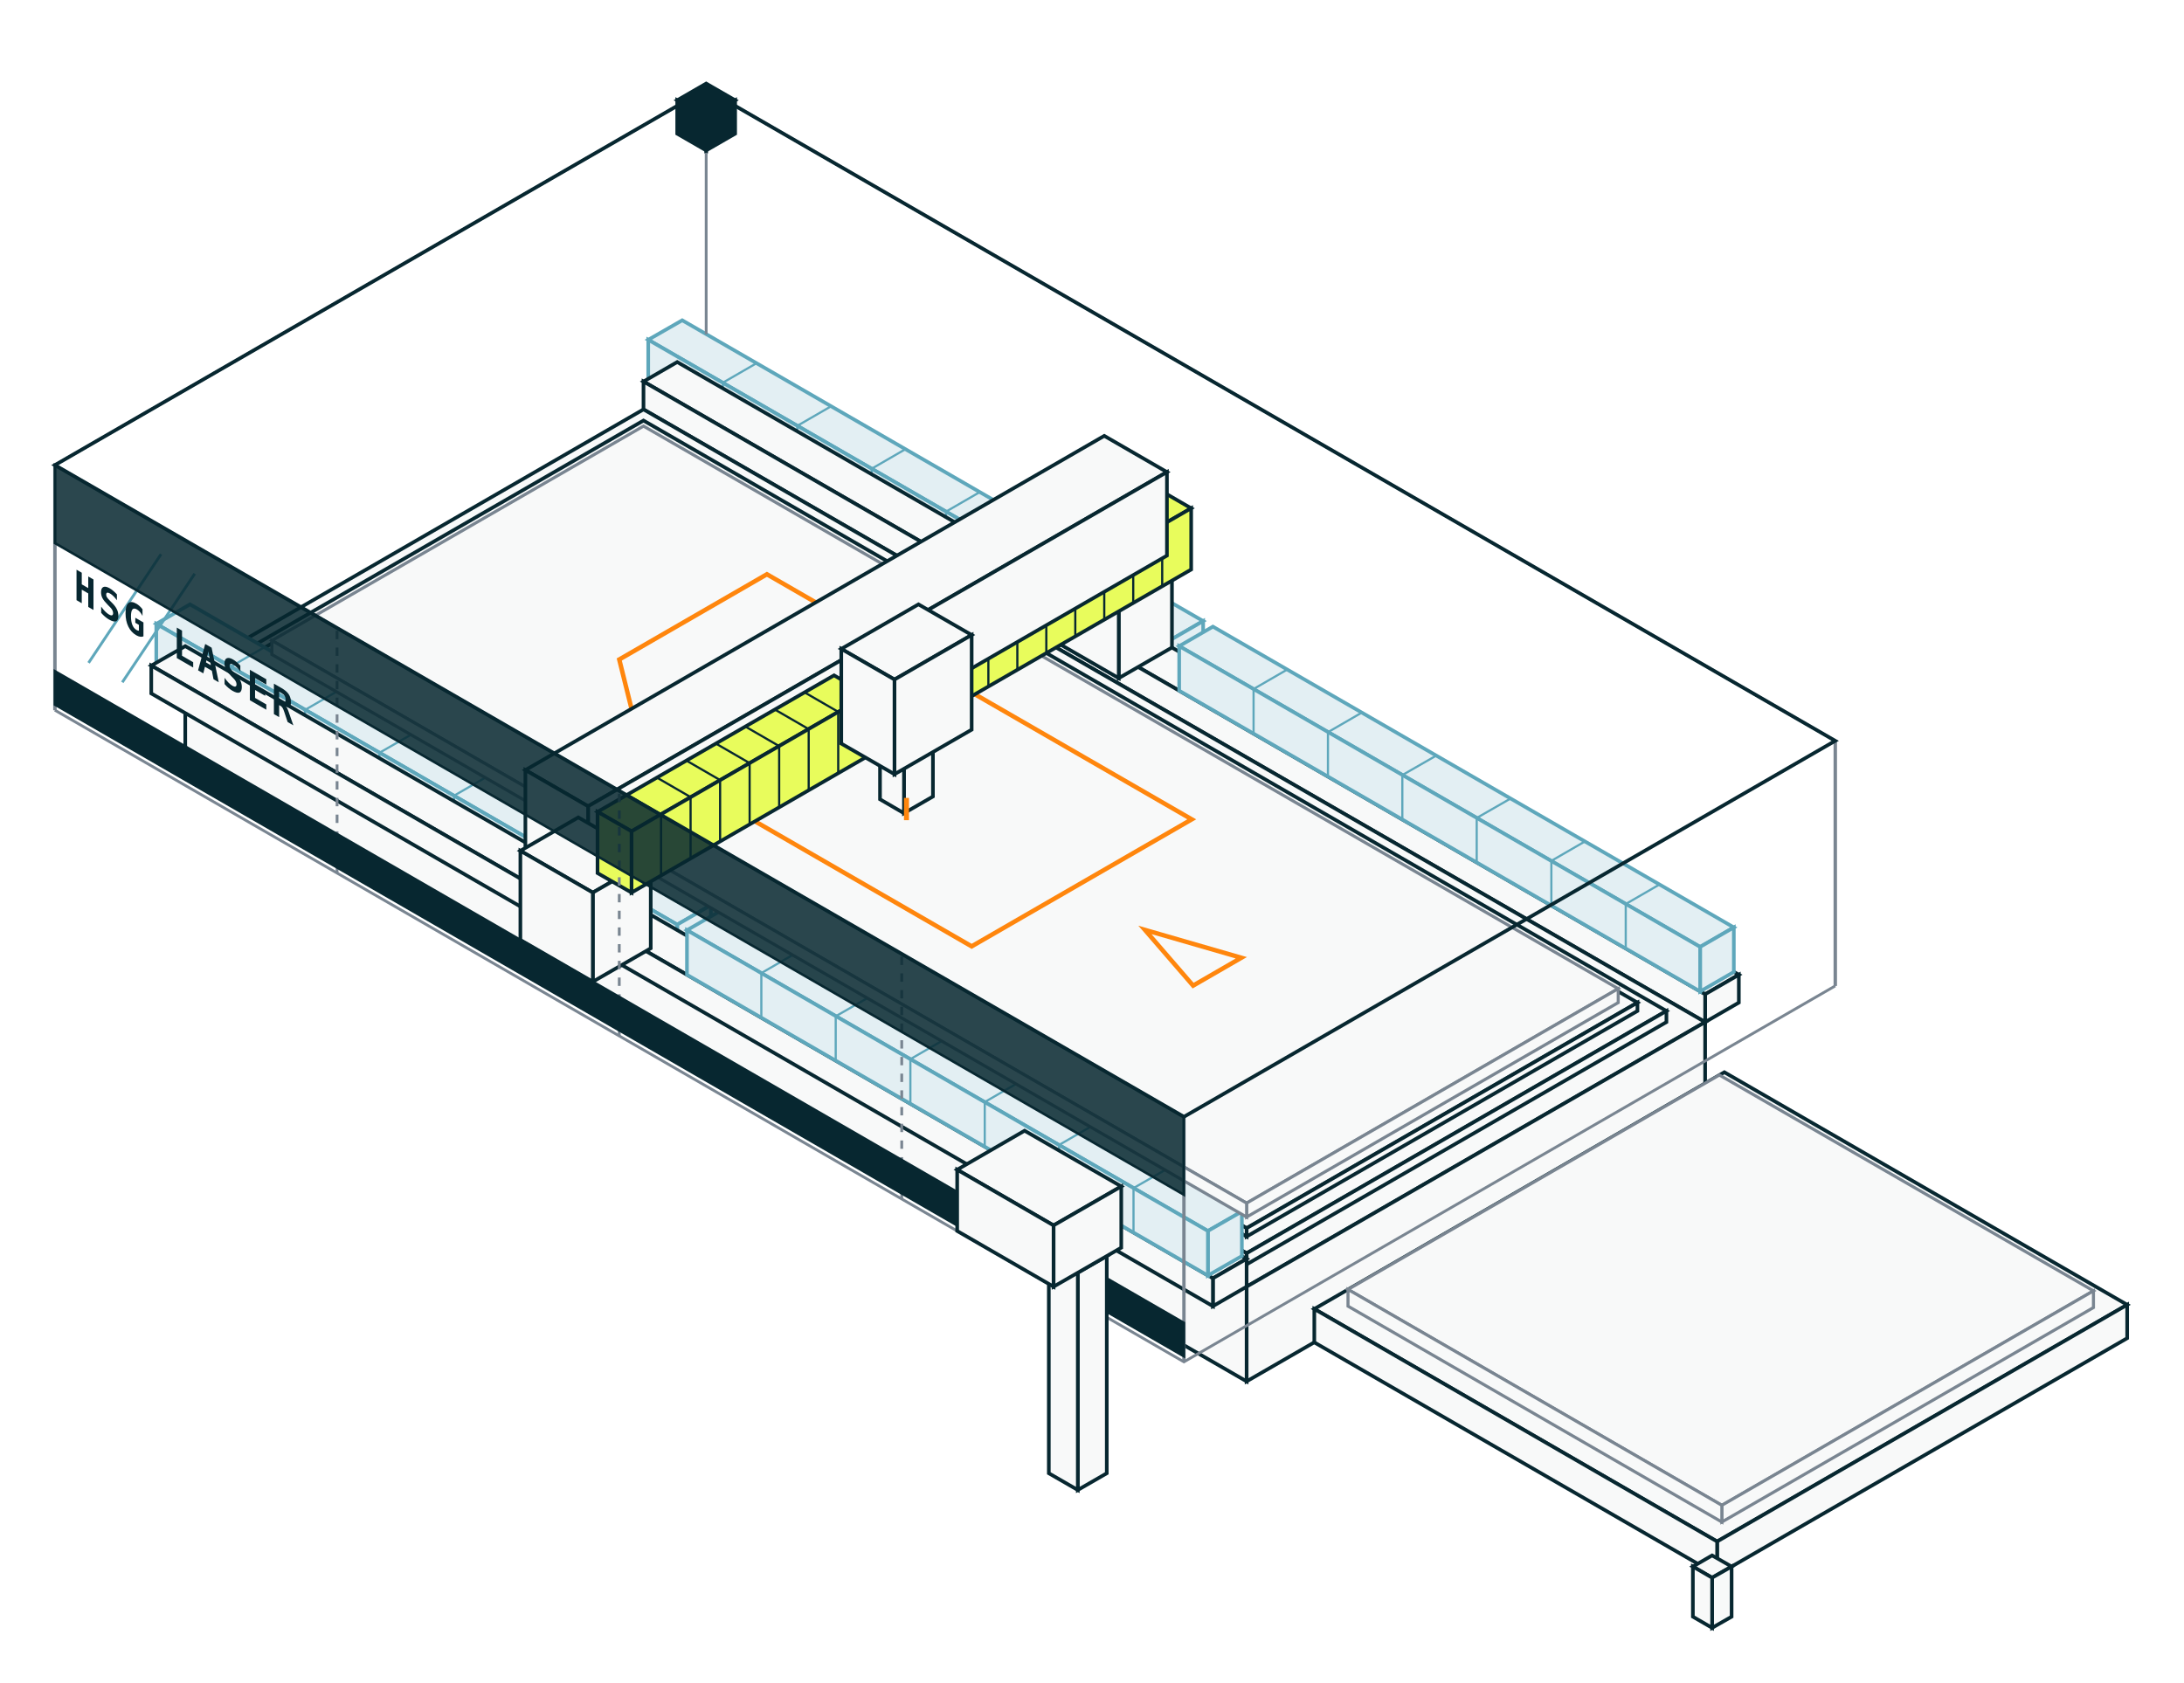
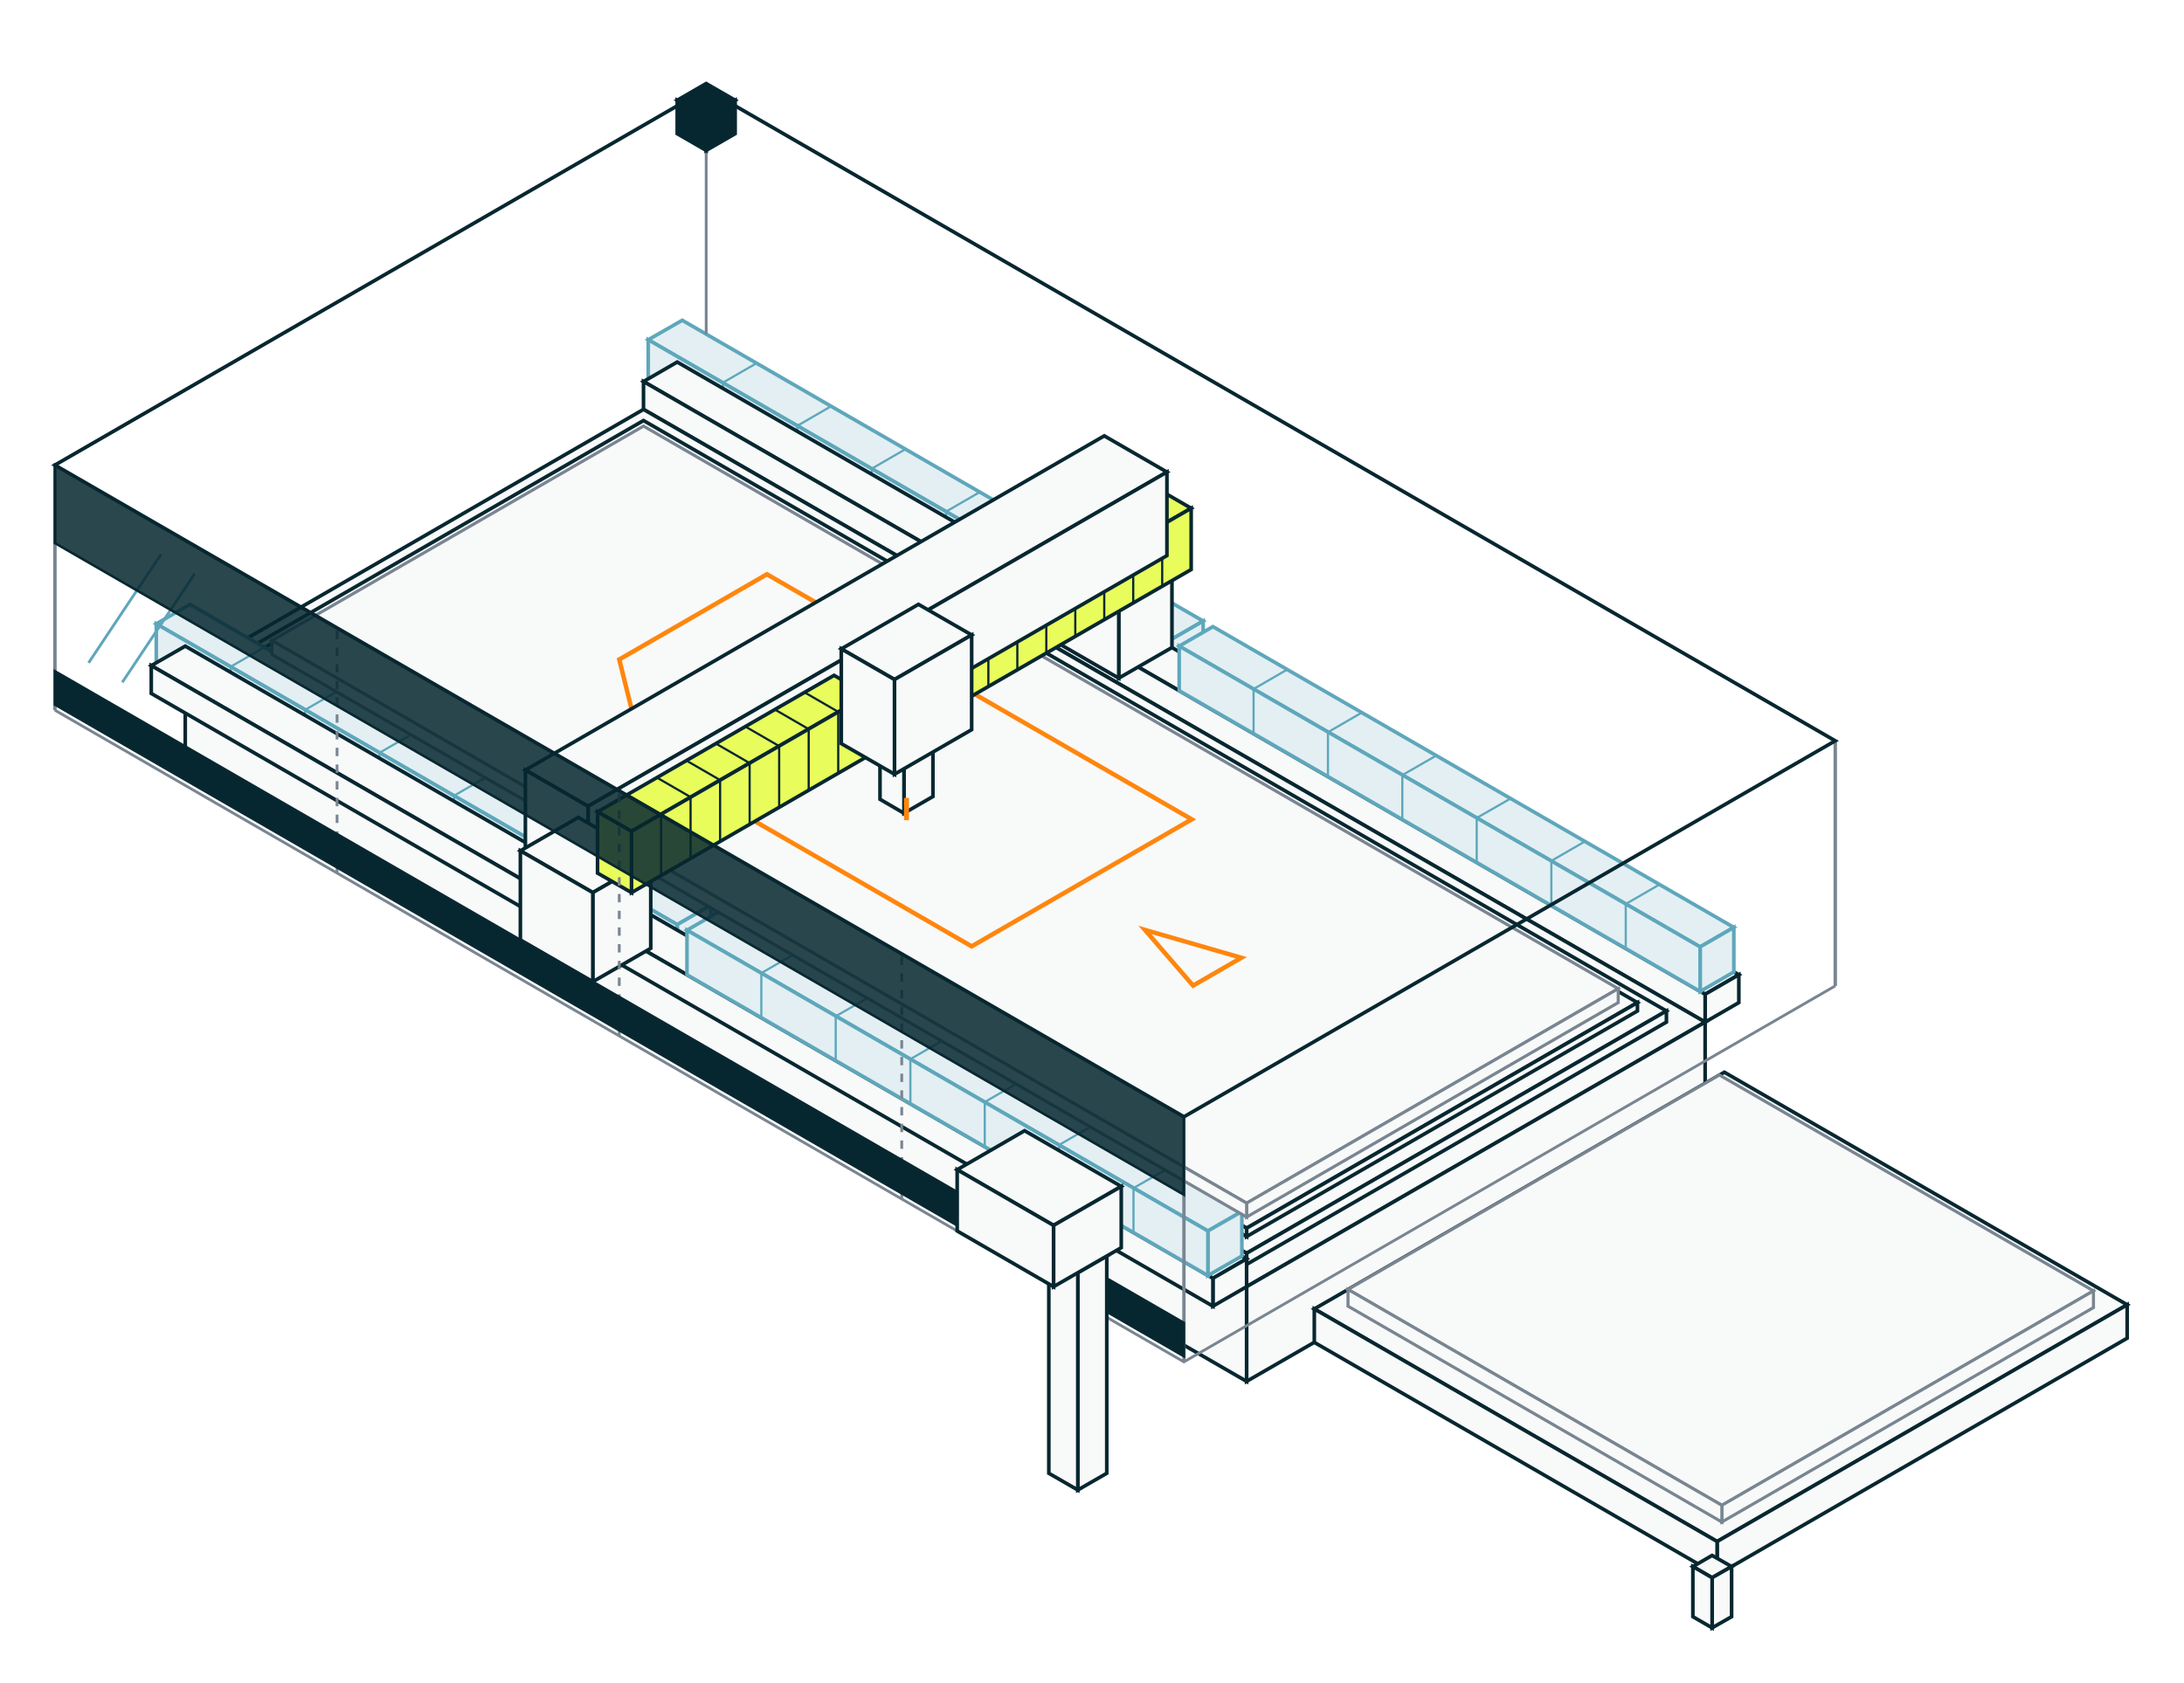
<svg xmlns="http://www.w3.org/2000/svg" class="mach" viewBox="-231 -181 784 604" aria-hidden="true">
  <g id="base">
    <polygon points="13.9,-66.0 200.9,42.0 188.8,49.0 1.7,-59.0" fill="#E3EFF3" stroke="#5EA7BB" stroke-width="1.3" stroke-linejoin="miter" />
    <polygon points="200.9,58.0 188.8,65.0 188.8,49.0 200.9,42.0" fill="#E3EFF3" stroke="#5EA7BB" stroke-width="1.3" stroke-linejoin="miter" />
    <polygon points="1.7,-43.0 188.8,65.0 188.8,49.0 1.7,-59.0" fill="#E3EFF3" stroke="#5EA7BB" stroke-width="1.3" stroke-linejoin="miter" />
    <line x1="40.6" y1="-50.6" x2="28.5" y2="-43.6" stroke="#5EA7BB" stroke-width="0.78" />
    <line x1="28.5" y1="-27.6" x2="28.5" y2="-43.6" stroke="#5EA7BB" stroke-width="0.78" />
    <line x1="67.3" y1="-35.1" x2="55.2" y2="-28.1" stroke="#5EA7BB" stroke-width="0.78" />
    <line x1="55.2" y1="-12.1" x2="55.2" y2="-28.1" stroke="#5EA7BB" stroke-width="0.78" />
    <line x1="94.0" y1="-19.7" x2="81.9" y2="-12.7" stroke="#5EA7BB" stroke-width="0.78" />
    <line x1="81.9" y1="3.3" x2="81.9" y2="-12.7" stroke="#5EA7BB" stroke-width="0.78" />
    <line x1="120.7" y1="-4.3" x2="108.6" y2="2.7" stroke="#5EA7BB" stroke-width="0.78" />
    <line x1="108.6" y1="18.7" x2="108.6" y2="2.7" stroke="#5EA7BB" stroke-width="0.78" />
    <line x1="147.5" y1="11.1" x2="135.3" y2="18.1" stroke="#5EA7BB" stroke-width="0.78" />
    <line x1="135.3" y1="34.1" x2="135.3" y2="18.1" stroke="#5EA7BB" stroke-width="0.78" />
    <line x1="174.2" y1="26.6" x2="162.1" y2="33.6" stroke="#5EA7BB" stroke-width="0.78" />
    <line x1="162.1" y1="49.6" x2="162.1" y2="33.6" stroke="#5EA7BB" stroke-width="0.78" />
    <polygon points="12.1,-51.0 393.2,169.0 381.1,176.0 0.0,-44.0" fill="#F8F9F9" stroke="#072730" stroke-width="1.3" stroke-linejoin="miter" />
    <polygon points="393.2,179.0 381.1,186.0 381.1,176.0 393.2,169.0" fill="#F8F9F9" stroke="#072730" stroke-width="1.3" stroke-linejoin="miter" />
    <polygon points="0.0,-34.0 381.1,186.0 381.1,176.0 0.0,-44.0" fill="#F8F9F9" stroke="#072730" stroke-width="1.3" stroke-linejoin="miter" />
    <polygon points="0.0,-34.0 381.1,186.0 216.5,281.0 -164.5,61.0" fill="#F8F9F9" stroke="#072730" stroke-width="1.3" stroke-linejoin="miter" />
    <polygon points="381.1,220.0 216.5,315.0 216.5,281.0 381.1,186.0" fill="#F8F9F9" stroke="#072730" stroke-width="1.3" stroke-linejoin="miter" />
    <polygon points="-164.5,95.0 216.5,315.0 216.5,281.0 -164.5,61.0" fill="#F8F9F9" stroke="#072730" stroke-width="1.3" stroke-linejoin="miter" />
    <polygon points="0.0,-30.0 367.2,182.0 216.5,269.0 -150.7,57.0" fill="#F8F9F9" stroke="#072730" stroke-width="1.3" stroke-linejoin="miter" />
    <polygon points="367.2,186.0 216.5,273.0 216.5,269.0 367.2,182.0" fill="#F8F9F9" stroke="#072730" stroke-width="1.3" stroke-linejoin="miter" />
    <polygon points="-150.7,61.0 216.5,273.0 216.5,269.0 -150.7,57.0" fill="#F8F9F9" stroke="#072730" stroke-width="1.3" stroke-linejoin="miter" />
    <polygon points="0.0,-27.0 356.8,179.0 216.5,260.0 -140.3,54.0" fill="#F8F9F9" stroke="#072730" stroke-width="1.3" stroke-linejoin="miter" />
    <polygon points="356.8,182.0 216.5,263.0 216.5,260.0 356.8,179.0" fill="#F8F9F9" stroke="#072730" stroke-width="1.3" stroke-linejoin="miter" />
    <polygon points="-140.3,57.0 216.5,263.0 216.5,260.0 -140.3,54.0" fill="#F8F9F9" stroke="#072730" stroke-width="1.3" stroke-linejoin="miter" />
    <polygon points="-162.8,36.0 24.2,144.0 12.1,151.0 -174.9,43.0" fill="#E3EFF3" stroke="#5EA7BB" stroke-width="1.3" stroke-linejoin="miter" />
    <polygon points="24.2,160.0 12.1,167.0 12.1,151.0 24.2,144.0" fill="#E3EFF3" stroke="#5EA7BB" stroke-width="1.3" stroke-linejoin="miter" />
    <polygon points="-174.9,59.0 12.1,167.0 12.1,151.0 -174.9,43.0" fill="#E3EFF3" stroke="#5EA7BB" stroke-width="1.3" stroke-linejoin="miter" />
    <line x1="-136.1" y1="51.4" x2="-148.2" y2="58.4" stroke="#5EA7BB" stroke-width="0.78" />
    <line x1="-148.2" y1="74.4" x2="-148.2" y2="58.4" stroke="#5EA7BB" stroke-width="0.78" />
    <line x1="-109.4" y1="66.9" x2="-121.5" y2="73.9" stroke="#5EA7BB" stroke-width="0.78" />
    <line x1="-121.5" y1="89.9" x2="-121.5" y2="73.9" stroke="#5EA7BB" stroke-width="0.78" />
    <line x1="-82.6" y1="82.3" x2="-94.8" y2="89.3" stroke="#5EA7BB" stroke-width="0.78" />
    <line x1="-94.8" y1="105.3" x2="-94.8" y2="89.3" stroke="#5EA7BB" stroke-width="0.78" />
    <line x1="-55.9" y1="97.7" x2="-68.0" y2="104.7" stroke="#5EA7BB" stroke-width="0.78" />
    <line x1="-68.0" y1="120.7" x2="-68.0" y2="104.7" stroke="#5EA7BB" stroke-width="0.78" />
    <line x1="-29.2" y1="113.1" x2="-41.3" y2="120.1" stroke="#5EA7BB" stroke-width="0.78" />
    <line x1="-41.3" y1="136.1" x2="-41.3" y2="120.1" stroke="#5EA7BB" stroke-width="0.78" />
    <line x1="-2.5" y1="128.6" x2="-14.6" y2="135.6" stroke="#5EA7BB" stroke-width="0.78" />
    <line x1="-14.6" y1="151.6" x2="-14.6" y2="135.6" stroke="#5EA7BB" stroke-width="0.78" />
    <polygon points="204.4,44.0 391.4,152.0 379.3,159.0 192.3,51.0" fill="#E3EFF3" stroke="#5EA7BB" stroke-width="1.3" stroke-linejoin="miter" />
    <polygon points="391.4,168.0 379.3,175.0 379.3,159.0 391.4,152.0" fill="#E3EFF3" stroke="#5EA7BB" stroke-width="1.3" stroke-linejoin="miter" />
    <polygon points="192.3,67.0 379.3,175.0 379.3,159.0 192.3,51.0" fill="#E3EFF3" stroke="#5EA7BB" stroke-width="1.3" stroke-linejoin="miter" />
    <line x1="231.1" y1="59.4" x2="219.0" y2="66.4" stroke="#5EA7BB" stroke-width="0.78" />
    <line x1="219.0" y1="82.4" x2="219.0" y2="66.4" stroke="#5EA7BB" stroke-width="0.78" />
    <line x1="257.8" y1="74.9" x2="245.7" y2="81.9" stroke="#5EA7BB" stroke-width="0.78" />
    <line x1="245.7" y1="97.9" x2="245.7" y2="81.9" stroke="#5EA7BB" stroke-width="0.78" />
    <line x1="284.6" y1="90.3" x2="272.4" y2="97.3" stroke="#5EA7BB" stroke-width="0.78" />
    <line x1="272.4" y1="113.3" x2="272.4" y2="97.3" stroke="#5EA7BB" stroke-width="0.78" />
    <line x1="311.3" y1="105.7" x2="299.1" y2="112.7" stroke="#5EA7BB" stroke-width="0.78" />
    <line x1="299.1" y1="128.7" x2="299.1" y2="112.7" stroke="#5EA7BB" stroke-width="0.78" />
    <line x1="338.0" y1="121.1" x2="325.9" y2="128.1" stroke="#5EA7BB" stroke-width="0.78" />
    <line x1="325.9" y1="144.1" x2="325.9" y2="128.1" stroke="#5EA7BB" stroke-width="0.78" />
    <line x1="364.7" y1="136.6" x2="352.6" y2="143.6" stroke="#5EA7BB" stroke-width="0.78" />
    <line x1="352.6" y1="159.6" x2="352.6" y2="143.6" stroke="#5EA7BB" stroke-width="0.78" />
    <polygon points="-164.5,51.0 216.5,271.0 204.4,278.0 -176.7,58.0" fill="#F8F9F9" stroke="#072730" stroke-width="1.3" stroke-linejoin="miter" />
    <polygon points="216.5,281.0 204.4,288.0 204.4,278.0 216.5,271.0" fill="#F8F9F9" stroke="#072730" stroke-width="1.3" stroke-linejoin="miter" />
    <polygon points="-176.7,68.0 204.4,288.0 204.4,278.0 -176.7,58.0" fill="#F8F9F9" stroke="#072730" stroke-width="1.3" stroke-linejoin="miter" />
    <polygon points="27.7,146.0 214.8,254.0 202.6,261.0 15.6,153.0" fill="#E3EFF3" stroke="#5EA7BB" stroke-width="1.3" stroke-linejoin="miter" />
    <polygon points="214.8,270.0 202.6,277.0 202.6,261.0 214.8,254.0" fill="#E3EFF3" stroke="#5EA7BB" stroke-width="1.3" stroke-linejoin="miter" />
    <polygon points="15.6,169.0 202.6,277.0 202.6,261.0 15.6,153.0" fill="#E3EFF3" stroke="#5EA7BB" stroke-width="1.3" stroke-linejoin="miter" />
    <line x1="54.4" y1="161.4" x2="42.3" y2="168.4" stroke="#5EA7BB" stroke-width="0.78" />
    <line x1="42.3" y1="184.4" x2="42.3" y2="168.4" stroke="#5EA7BB" stroke-width="0.78" />
    <line x1="81.2" y1="176.9" x2="69.0" y2="183.9" stroke="#5EA7BB" stroke-width="0.78" />
    <line x1="69.0" y1="199.9" x2="69.0" y2="183.9" stroke="#5EA7BB" stroke-width="0.78" />
    <line x1="107.9" y1="192.3" x2="95.8" y2="199.3" stroke="#5EA7BB" stroke-width="0.78" />
    <line x1="95.8" y1="215.3" x2="95.8" y2="199.3" stroke="#5EA7BB" stroke-width="0.78" />
    <line x1="134.6" y1="207.7" x2="122.5" y2="214.7" stroke="#5EA7BB" stroke-width="0.78" />
    <line x1="122.5" y1="230.7" x2="122.5" y2="214.7" stroke="#5EA7BB" stroke-width="0.78" />
    <line x1="161.3" y1="223.1" x2="149.2" y2="230.1" stroke="#5EA7BB" stroke-width="0.78" />
    <line x1="149.2" y1="246.1" x2="149.2" y2="230.1" stroke="#5EA7BB" stroke-width="0.78" />
    <line x1="188.1" y1="238.6" x2="175.9" y2="245.6" stroke="#5EA7BB" stroke-width="0.78" />
    <line x1="175.9" y1="261.6" x2="175.9" y2="245.6" stroke="#5EA7BB" stroke-width="0.78" />
  </g>
  <g id="sheet">
    <polygon points="0.0,-28.0 349.9,174.0 216.5,251.0 -133.4,49.0" fill="#F8F9F9" stroke="#798591" stroke-width="1.1" stroke-linejoin="miter" />
    <polygon points="349.9,179.0 216.5,256.0 216.5,251.0 349.9,174.0" fill="#F8F9F9" stroke="#798591" stroke-width="1.1" stroke-linejoin="miter" />
    <polygon points="-133.4,54.0 216.5,256.0 216.5,251.0 -133.4,49.0" fill="#F8F9F9" stroke="#798591" stroke-width="1.1" stroke-linejoin="miter" />
    <path d="M44.3 25.2 L196.8 113.2 L117.8 158.8 L0.0 90.8 L-8.7 55.8 Z" fill="none" stroke="#FF860D" stroke-width="1.6" stroke-linejoin="miter" pathLength="1" class="cut" id="cut" />
    <path d="M180.0 152.9 L197.3 172.9 L214.6 162.9 Z" fill="none" stroke="#FF860D" stroke-width="1.6" stroke-linejoin="miter" pathLength="1" class="cut2" id="cut2" />
  </g>
  <g id="cabinBack">
    <path d="M22.5 -61.0 L22.5 -149.0" fill="none" stroke="#798591" stroke-width="1" stroke-linejoin="miter" />
    <path d="M427.8 173.0 L427.8 85.0" fill="none" stroke="#798591" stroke-width="1" stroke-linejoin="miter" />
    <path d="M-211.3 74.0 L-211.3 -14.0" fill="none" stroke="#798591" stroke-width="1" stroke-linejoin="miter" />
    <path d="M22.5 -149.0 L427.8 85.0" fill="none" stroke="#798591" stroke-width="1" stroke-linejoin="miter" />
    <path d="M22.5 -149.0 L-211.3 -14.0" fill="none" stroke="#798591" stroke-width="1" stroke-linejoin="miter" />
  </g>
  <g id="gantry" style="--gx0:-114.3px,-66.0px;--gx1:152.4px,88.0px" transform="translate(0.0 0.0)">
    <polygon points="163.7,4.5 189.7,19.5 170.6,30.5 144.6,15.5" fill="#F8F9F9" stroke="#072730" stroke-width="1.3" stroke-linejoin="miter" />
    <polygon points="189.7,51.5 170.6,62.5 170.6,30.5 189.7,19.5" fill="#F8F9F9" stroke="#072730" stroke-width="1.3" stroke-linejoin="miter" />
    <polygon points="144.6,47.5 170.6,62.5 170.6,30.5 144.6,15.5" fill="#F8F9F9" stroke="#072730" stroke-width="1.3" stroke-linejoin="miter" />
    <polygon points="184.5,-5.5 196.6,1.5 113.4,49.5 101.3,42.5" fill="#E8FC5C" stroke="#072730" stroke-width="1.3" stroke-linejoin="miter" />
    <polygon points="196.6,23.5 113.4,71.5 113.4,49.5 196.6,1.5" fill="#E8FC5C" stroke="#072730" stroke-width="1.3" stroke-linejoin="miter" />
    <polygon points="101.3,64.5 113.4,71.5 113.4,49.5 101.3,42.5" fill="#E8FC5C" stroke="#072730" stroke-width="1.3" stroke-linejoin="miter" />
    <line x1="174.1" y1="0.5" x2="186.2" y2="7.5" stroke="#072730" stroke-width="0.78" />
    <line x1="186.2" y1="29.5" x2="186.2" y2="7.5" stroke="#072730" stroke-width="0.78" />
    <line x1="163.7" y1="6.5" x2="175.8" y2="13.5" stroke="#072730" stroke-width="0.78" />
    <line x1="175.8" y1="35.5" x2="175.8" y2="13.5" stroke="#072730" stroke-width="0.78" />
    <line x1="153.3" y1="12.5" x2="165.4" y2="19.5" stroke="#072730" stroke-width="0.78" />
    <line x1="165.4" y1="41.5" x2="165.4" y2="19.5" stroke="#072730" stroke-width="0.78" />
    <line x1="142.9" y1="18.5" x2="155.0" y2="25.5" stroke="#072730" stroke-width="0.78" />
    <line x1="155.0" y1="47.5" x2="155.0" y2="25.5" stroke="#072730" stroke-width="0.78" />
    <line x1="132.5" y1="24.5" x2="144.6" y2="31.5" stroke="#072730" stroke-width="0.78" />
    <line x1="144.6" y1="53.5" x2="144.6" y2="31.5" stroke="#072730" stroke-width="0.78" />
    <line x1="122.1" y1="30.5" x2="134.2" y2="37.5" stroke="#072730" stroke-width="0.78" />
    <line x1="134.2" y1="59.5" x2="134.2" y2="37.5" stroke="#072730" stroke-width="0.78" />
    <line x1="111.7" y1="36.5" x2="123.8" y2="43.5" stroke="#072730" stroke-width="0.78" />
    <line x1="123.8" y1="65.5" x2="123.8" y2="43.5" stroke="#072730" stroke-width="0.78" />
    <polygon points="165.4,-24.5 187.9,-11.5 -19.9,108.5 -42.4,95.5" fill="#F8F9F9" stroke="#072730" stroke-width="1.3" stroke-linejoin="miter" />
    <polygon points="187.9,18.5 -19.9,138.5 -19.9,108.5 187.9,-11.5" fill="#F8F9F9" stroke="#072730" stroke-width="1.3" stroke-linejoin="miter" />
    <polygon points="-42.4,125.5 -19.9,138.5 -19.9,108.5 -42.4,95.5" fill="#F8F9F9" stroke="#072730" stroke-width="1.3" stroke-linejoin="miter" />
    <polygon points="-23.4,112.5 2.6,127.5 -18.2,139.5 -44.2,124.5" fill="#F8F9F9" stroke="#072730" stroke-width="1.3" stroke-linejoin="miter" />
    <polygon points="2.6,159.5 -18.2,171.5 -18.2,139.5 2.6,127.5" fill="#F8F9F9" stroke="#072730" stroke-width="1.3" stroke-linejoin="miter" />
    <polygon points="-44.2,156.5 -18.2,171.5 -18.2,139.5 -44.2,124.5" fill="#F8F9F9" stroke="#072730" stroke-width="1.3" stroke-linejoin="miter" />
    <polygon points="68.4,61.5 80.5,68.5 -4.3,117.5 -16.5,110.5" fill="#E8FC5C" stroke="#072730" stroke-width="1.3" stroke-linejoin="miter" />
    <polygon points="80.5,90.5 -4.3,139.5 -4.3,117.5 80.5,68.5" fill="#E8FC5C" stroke="#072730" stroke-width="1.3" stroke-linejoin="miter" />
    <polygon points="-16.5,132.5 -4.3,139.5 -4.3,117.5 -16.5,110.5" fill="#E8FC5C" stroke="#072730" stroke-width="1.3" stroke-linejoin="miter" />
    <line x1="57.8" y1="67.6" x2="69.9" y2="74.6" stroke="#072730" stroke-width="0.78" />
    <line x1="69.9" y1="96.6" x2="69.9" y2="74.6" stroke="#072730" stroke-width="0.78" />
    <line x1="47.2" y1="73.8" x2="59.3" y2="80.8" stroke="#072730" stroke-width="0.78" />
    <line x1="59.3" y1="102.8" x2="59.3" y2="80.8" stroke="#072730" stroke-width="0.78" />
    <line x1="36.6" y1="79.9" x2="48.7" y2="86.9" stroke="#072730" stroke-width="0.78" />
    <line x1="48.7" y1="108.9" x2="48.7" y2="86.9" stroke="#072730" stroke-width="0.78" />
    <line x1="26.0" y1="86.0" x2="38.1" y2="93.0" stroke="#072730" stroke-width="0.78" />
    <line x1="38.1" y1="115.0" x2="38.1" y2="93.0" stroke="#072730" stroke-width="0.78" />
    <line x1="15.4" y1="92.1" x2="27.5" y2="99.1" stroke="#072730" stroke-width="0.78" />
    <line x1="27.5" y1="121.1" x2="27.5" y2="99.1" stroke="#072730" stroke-width="0.78" />
    <line x1="4.8" y1="98.2" x2="16.9" y2="105.2" stroke="#072730" stroke-width="0.78" />
    <line x1="16.9" y1="127.2" x2="16.9" y2="105.2" stroke="#072730" stroke-width="0.78" />
    <line x1="-5.8" y1="104.4" x2="6.3" y2="111.4" stroke="#072730" stroke-width="0.78" />
    <line x1="6.3" y1="133.4" x2="6.3" y2="111.4" stroke="#072730" stroke-width="0.78" />
    <g id="head" style="--hy0:45.0px,-26.0px;--hy1:-45.0px,26.0px" transform="translate(0.0 0.0)">
      <polygon points="95.3,78.0 103.9,83.0 93.5,89.0 84.9,84.0" fill="#F8F9F9" stroke="#072730" stroke-width="1.3" stroke-linejoin="miter" />
      <polygon points="103.9,105.0 93.5,111.0 93.5,89.0 103.9,83.0" fill="#F8F9F9" stroke="#072730" stroke-width="1.3" stroke-linejoin="miter" />
      <polygon points="84.9,106.0 93.5,111.0 93.5,89.0 84.9,84.0" fill="#F8F9F9" stroke="#072730" stroke-width="1.3" stroke-linejoin="miter" />
      <polygon points="98.7,36.0 117.8,47.0 90.1,63.0 71.0,52.0" fill="#F8F9F9" stroke="#072730" stroke-width="1.3" stroke-linejoin="miter" />
      <polygon points="117.8,81.0 90.1,97.0 90.1,63.0 117.8,47.0" fill="#F8F9F9" stroke="#072730" stroke-width="1.3" stroke-linejoin="miter" />
      <polygon points="71.0,86.0 90.1,97.0 90.1,63.0 71.0,52.0" fill="#F8F9F9" stroke="#072730" stroke-width="1.3" stroke-linejoin="miter" />
      <path d="M94.4 105.5 L94.4 113.5" fill="none" stroke="#FF860D" stroke-width="1.8" stroke-linejoin="miter" id="beam" />
    </g>
  </g>
  <g id="cabinFront">
    <path d="M427.8 173.0 L194.0 308.0 L-211.3 74.0" fill="none" stroke="#798591" stroke-width="1" stroke-linejoin="miter" />
    <path d="M194.0 308.0 L194.0 220.0" fill="none" stroke="#798591" stroke-width="1.2" stroke-linejoin="miter" />
    <path d="M427.8 173.0 L427.8 85.0" fill="none" stroke="#798591" stroke-width="1.2" stroke-linejoin="miter" />
    <path d="M-211.3 74.0 L-211.3 -14.0" fill="none" stroke="#798591" stroke-width="1.2" stroke-linejoin="miter" />
    <path d="M-110.0 132.5 L-110.0 44.5" fill="none" stroke="#798591" stroke-width="1" stroke-linejoin="miter" stroke-dasharray="3 3" />
    <path d="M-8.7 191.0 L-8.7 103.0" fill="none" stroke="#798591" stroke-width="1" stroke-linejoin="miter" stroke-dasharray="3 3" />
    <path d="M92.7 249.5 L92.7 161.5" fill="none" stroke="#798591" stroke-width="1" stroke-linejoin="miter" stroke-dasharray="3 3" />
    <path d="M-199.2 57.0 L-173.2 18.0" fill="none" stroke="#5EA7BB" stroke-width="1" stroke-linejoin="miter" />
    <path d="M-187.1 64.0 L-161.1 25.0" fill="none" stroke="#5EA7BB" stroke-width="1" stroke-linejoin="miter" />
    <path d="M22.5 -149.0 L427.8 85.0 L194.0 220.0 L-211.3 -14.0 Z" fill="none" stroke="#072730" stroke-width="1.3" stroke-linejoin="miter" />
    <path d="M-211.3 72.0 L194.0 306.0 L194.0 294.0 L-211.3 60.0 Z" fill="#072730" fill-opacity="1" stroke="#072730" stroke-width="0.9" />
    <path d="M-211.3 14.0 L194.0 248.0 L194.0 220.0 L-211.3 -14.0 Z" fill="#072730" fill-opacity="0.85" stroke="#072730" stroke-width="0.9" />
-     <g transform="matrix(0.866 .5 0 1 -199.2 37.0)">
-       <text x="-6" y="0" font-family="IBM Plex Mono, monospace" font-weight="700" font-size="15" letter-spacing="1.2" fill="#072730">HSG LASER</text>
-     </g>
  </g>
  <g id="extra">
    <polygon points="22.5,-151.0 32.9,-145.0 22.5,-139.0 12.1,-145.0" fill="#072730" stroke="#072730" stroke-width="1.3" stroke-linejoin="miter" />
    <polygon points="32.9,-133.0 22.5,-127.0 22.5,-139.0 32.9,-145.0" fill="#072730" stroke="#072730" stroke-width="1.3" stroke-linejoin="miter" />
    <polygon points="12.1,-133.0 22.5,-127.0 22.5,-139.0 12.1,-145.0" fill="#072730" stroke="#072730" stroke-width="1.3" stroke-linejoin="miter" />
    <polygon points="389.7,215.0 396.6,219.0 389.7,223.0 382.8,219.0" fill="#F8F9F9" stroke="#072730" stroke-width="1.3" stroke-linejoin="miter" />
    <polygon points="396.6,237.0 389.7,241.0 389.7,223.0 396.6,219.0" fill="#F8F9F9" stroke="#072730" stroke-width="1.3" stroke-linejoin="miter" />
    <polygon points="382.8,237.0 389.7,241.0 389.7,223.0 382.8,219.0" fill="#F8F9F9" stroke="#072730" stroke-width="1.3" stroke-linejoin="miter" />
    <polygon points="388.0,204.0 532.6,287.5 385.4,372.5 240.8,289.0" fill="#F8F9F9" stroke="#072730" stroke-width="1.3" stroke-linejoin="miter" />
    <polygon points="532.6,299.5 385.4,384.5 385.4,372.5 532.6,287.5" fill="#F8F9F9" stroke="#072730" stroke-width="1.3" stroke-linejoin="miter" />
    <polygon points="240.8,301.0 385.4,384.5 385.4,372.5 240.8,289.0" fill="#F8F9F9" stroke="#072730" stroke-width="1.3" stroke-linejoin="miter" />
    <polygon points="386.2,205.0 520.5,282.5 387.1,359.5 252.9,282.0" fill="#F8F9F9" stroke="#798591" stroke-width="1.1" stroke-linejoin="miter" />
    <polygon points="520.5,288.5 387.1,365.5 387.1,359.5 520.5,282.5" fill="#F8F9F9" stroke="#798591" stroke-width="1.1" stroke-linejoin="miter" />
    <polygon points="252.9,288.0 387.1,365.5 387.1,359.5 252.9,282.0" fill="#F8F9F9" stroke="#798591" stroke-width="1.1" stroke-linejoin="miter" />
    <polygon points="155.9,264.0 166.3,270.0 155.9,276.0 145.5,270.0" fill="#F8F9F9" stroke="#072730" stroke-width="1.3" stroke-linejoin="miter" />
    <polygon points="166.3,348.0 155.9,354.0 155.9,276.0 166.3,270.0" fill="#F8F9F9" stroke="#072730" stroke-width="1.3" stroke-linejoin="miter" />
    <polygon points="145.5,348.0 155.9,354.0 155.9,276.0 145.5,270.0" fill="#F8F9F9" stroke="#072730" stroke-width="1.3" stroke-linejoin="miter" />
    <polygon points="136.8,225.0 171.5,245.0 147.2,259.0 112.6,239.0" fill="#F8F9F9" stroke="#072730" stroke-width="1.3" stroke-linejoin="miter" />
    <polygon points="171.5,267.0 147.2,281.0 147.2,259.0 171.5,245.0" fill="#F8F9F9" stroke="#072730" stroke-width="1.3" stroke-linejoin="miter" />
    <polygon points="112.6,261.0 147.2,281.0 147.2,259.0 112.6,239.0" fill="#F8F9F9" stroke="#072730" stroke-width="1.3" stroke-linejoin="miter" />
    <polygon points="383.6,377.5 390.6,381.5 383.6,385.5 376.7,381.5" fill="#F8F9F9" stroke="#072730" stroke-width="1.3" stroke-linejoin="miter" />
    <polygon points="390.6,399.5 383.6,403.5 383.6,385.5 390.6,381.5" fill="#F8F9F9" stroke="#072730" stroke-width="1.3" stroke-linejoin="miter" />
    <polygon points="376.7,399.5 383.6,403.5 383.6,385.5 376.7,381.5" fill="#F8F9F9" stroke="#072730" stroke-width="1.3" stroke-linejoin="miter" />
  </g>
</svg>
